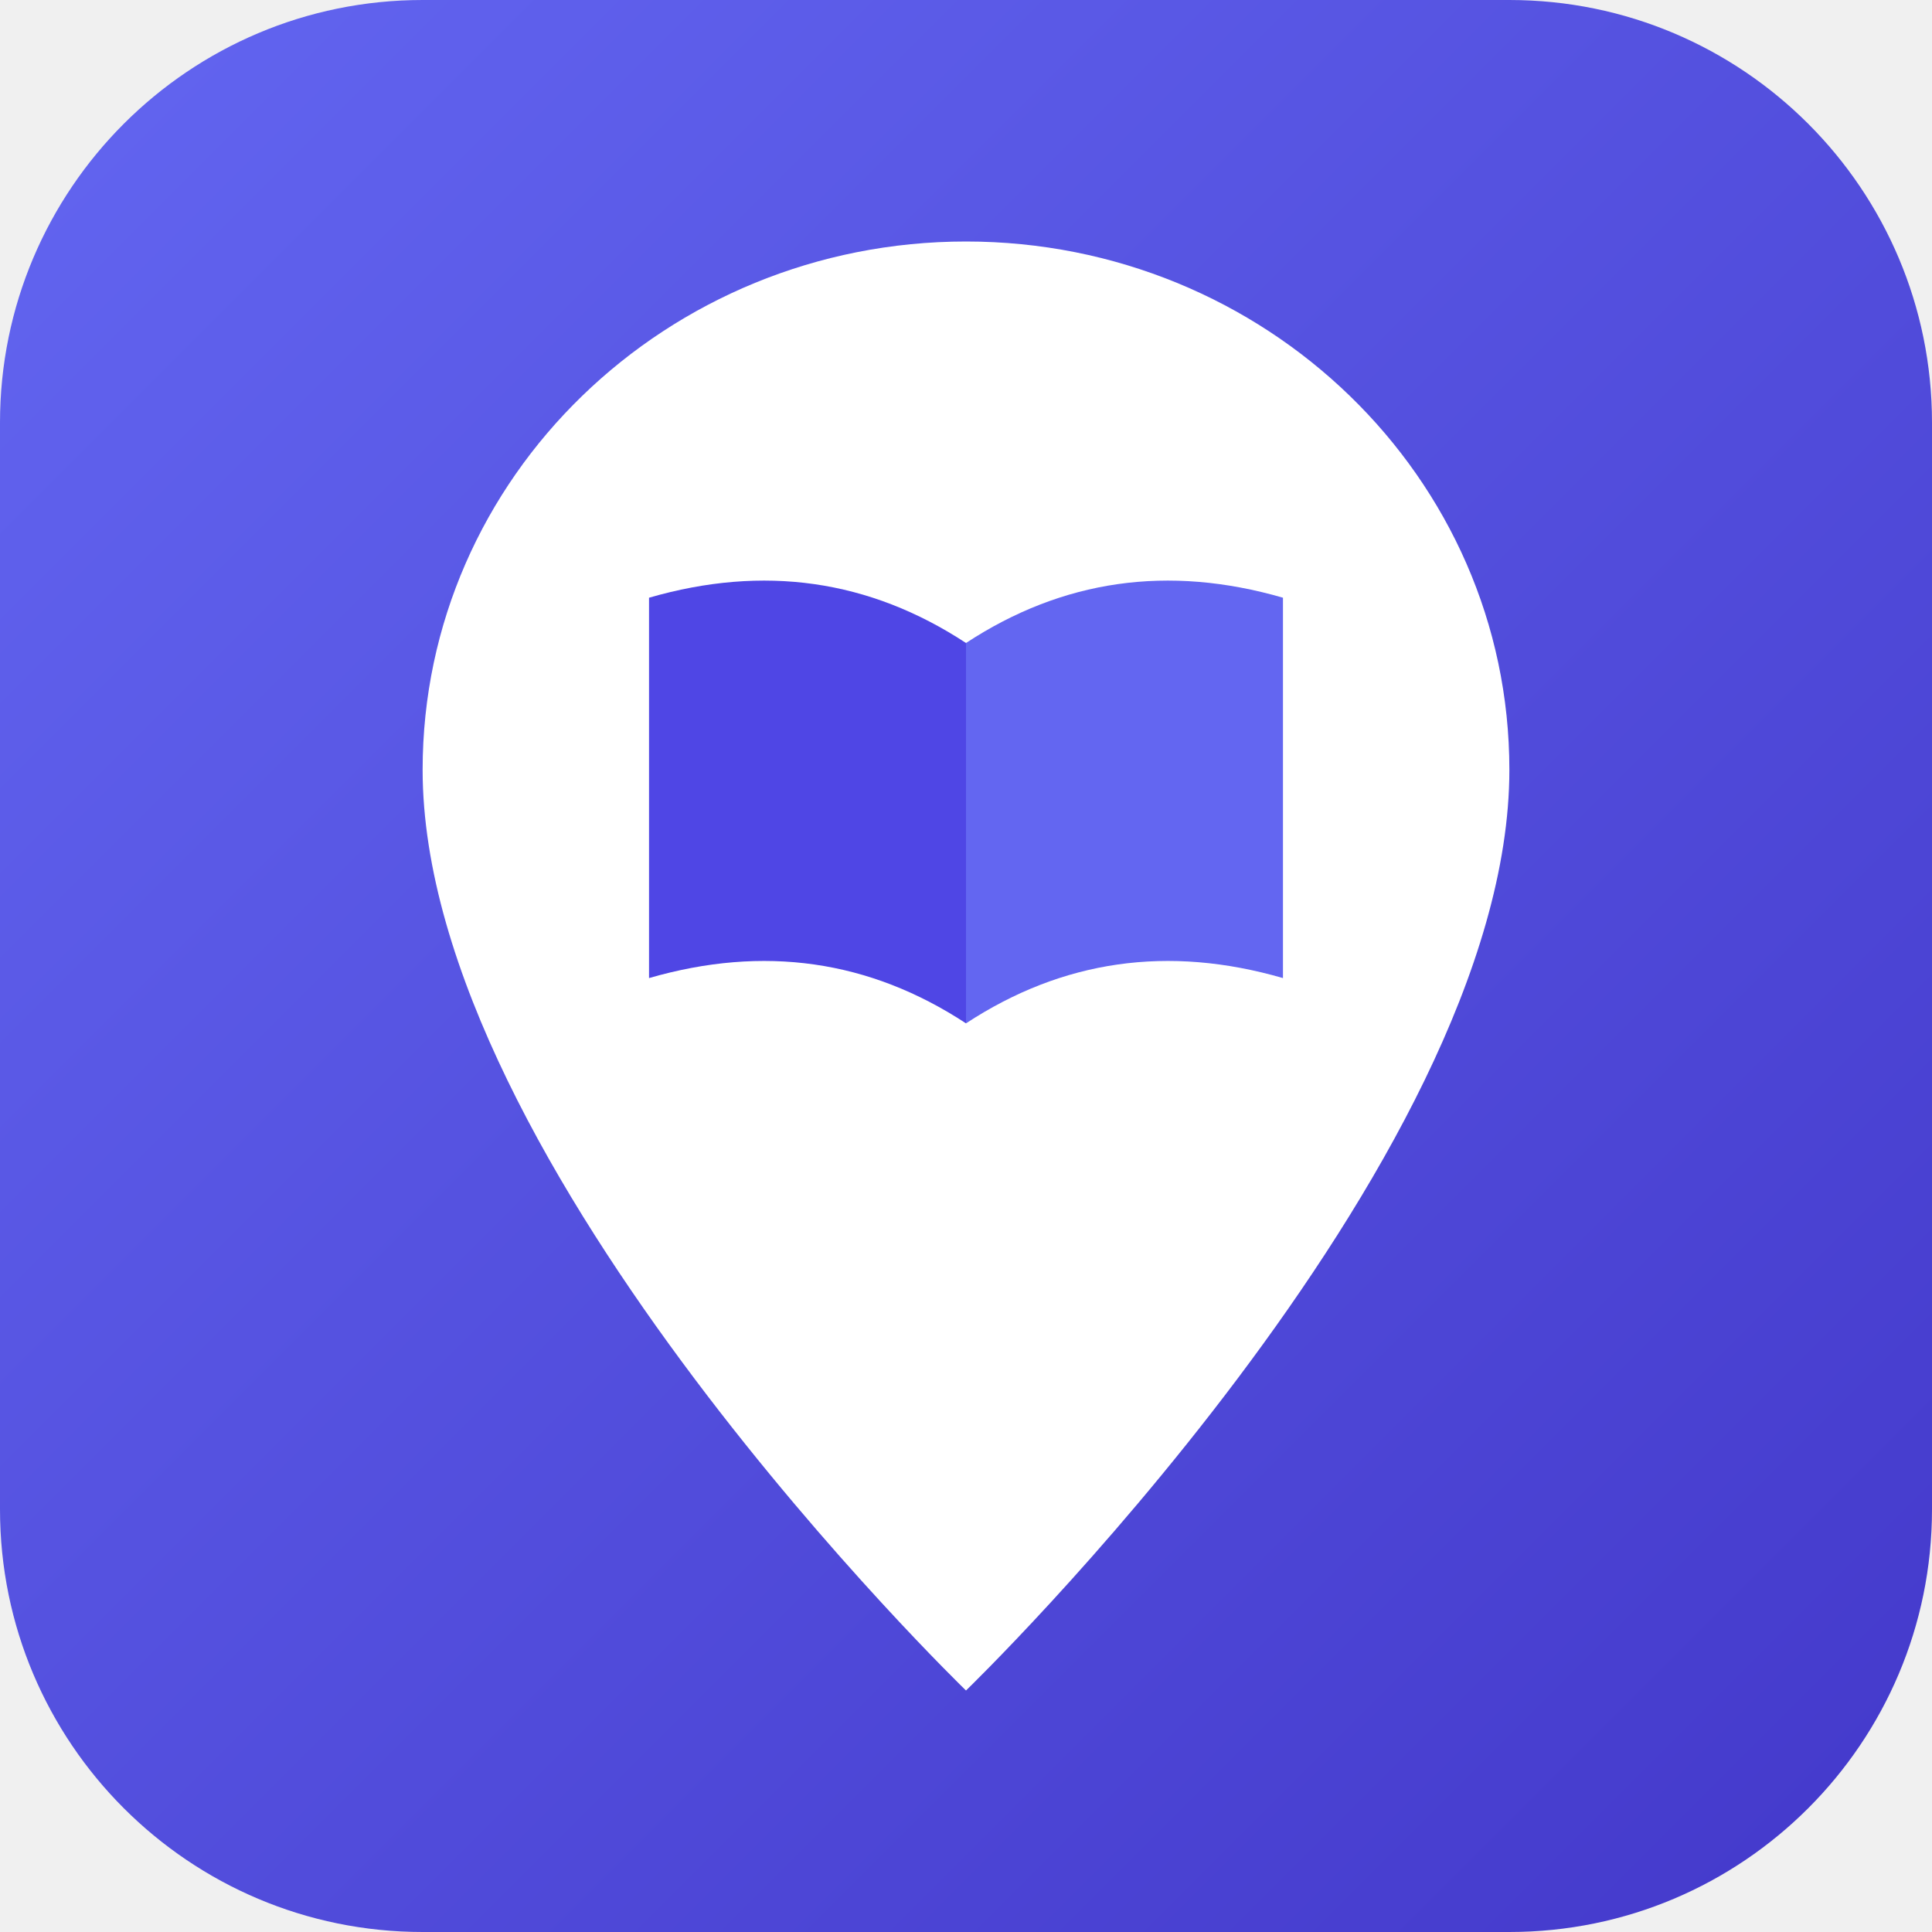
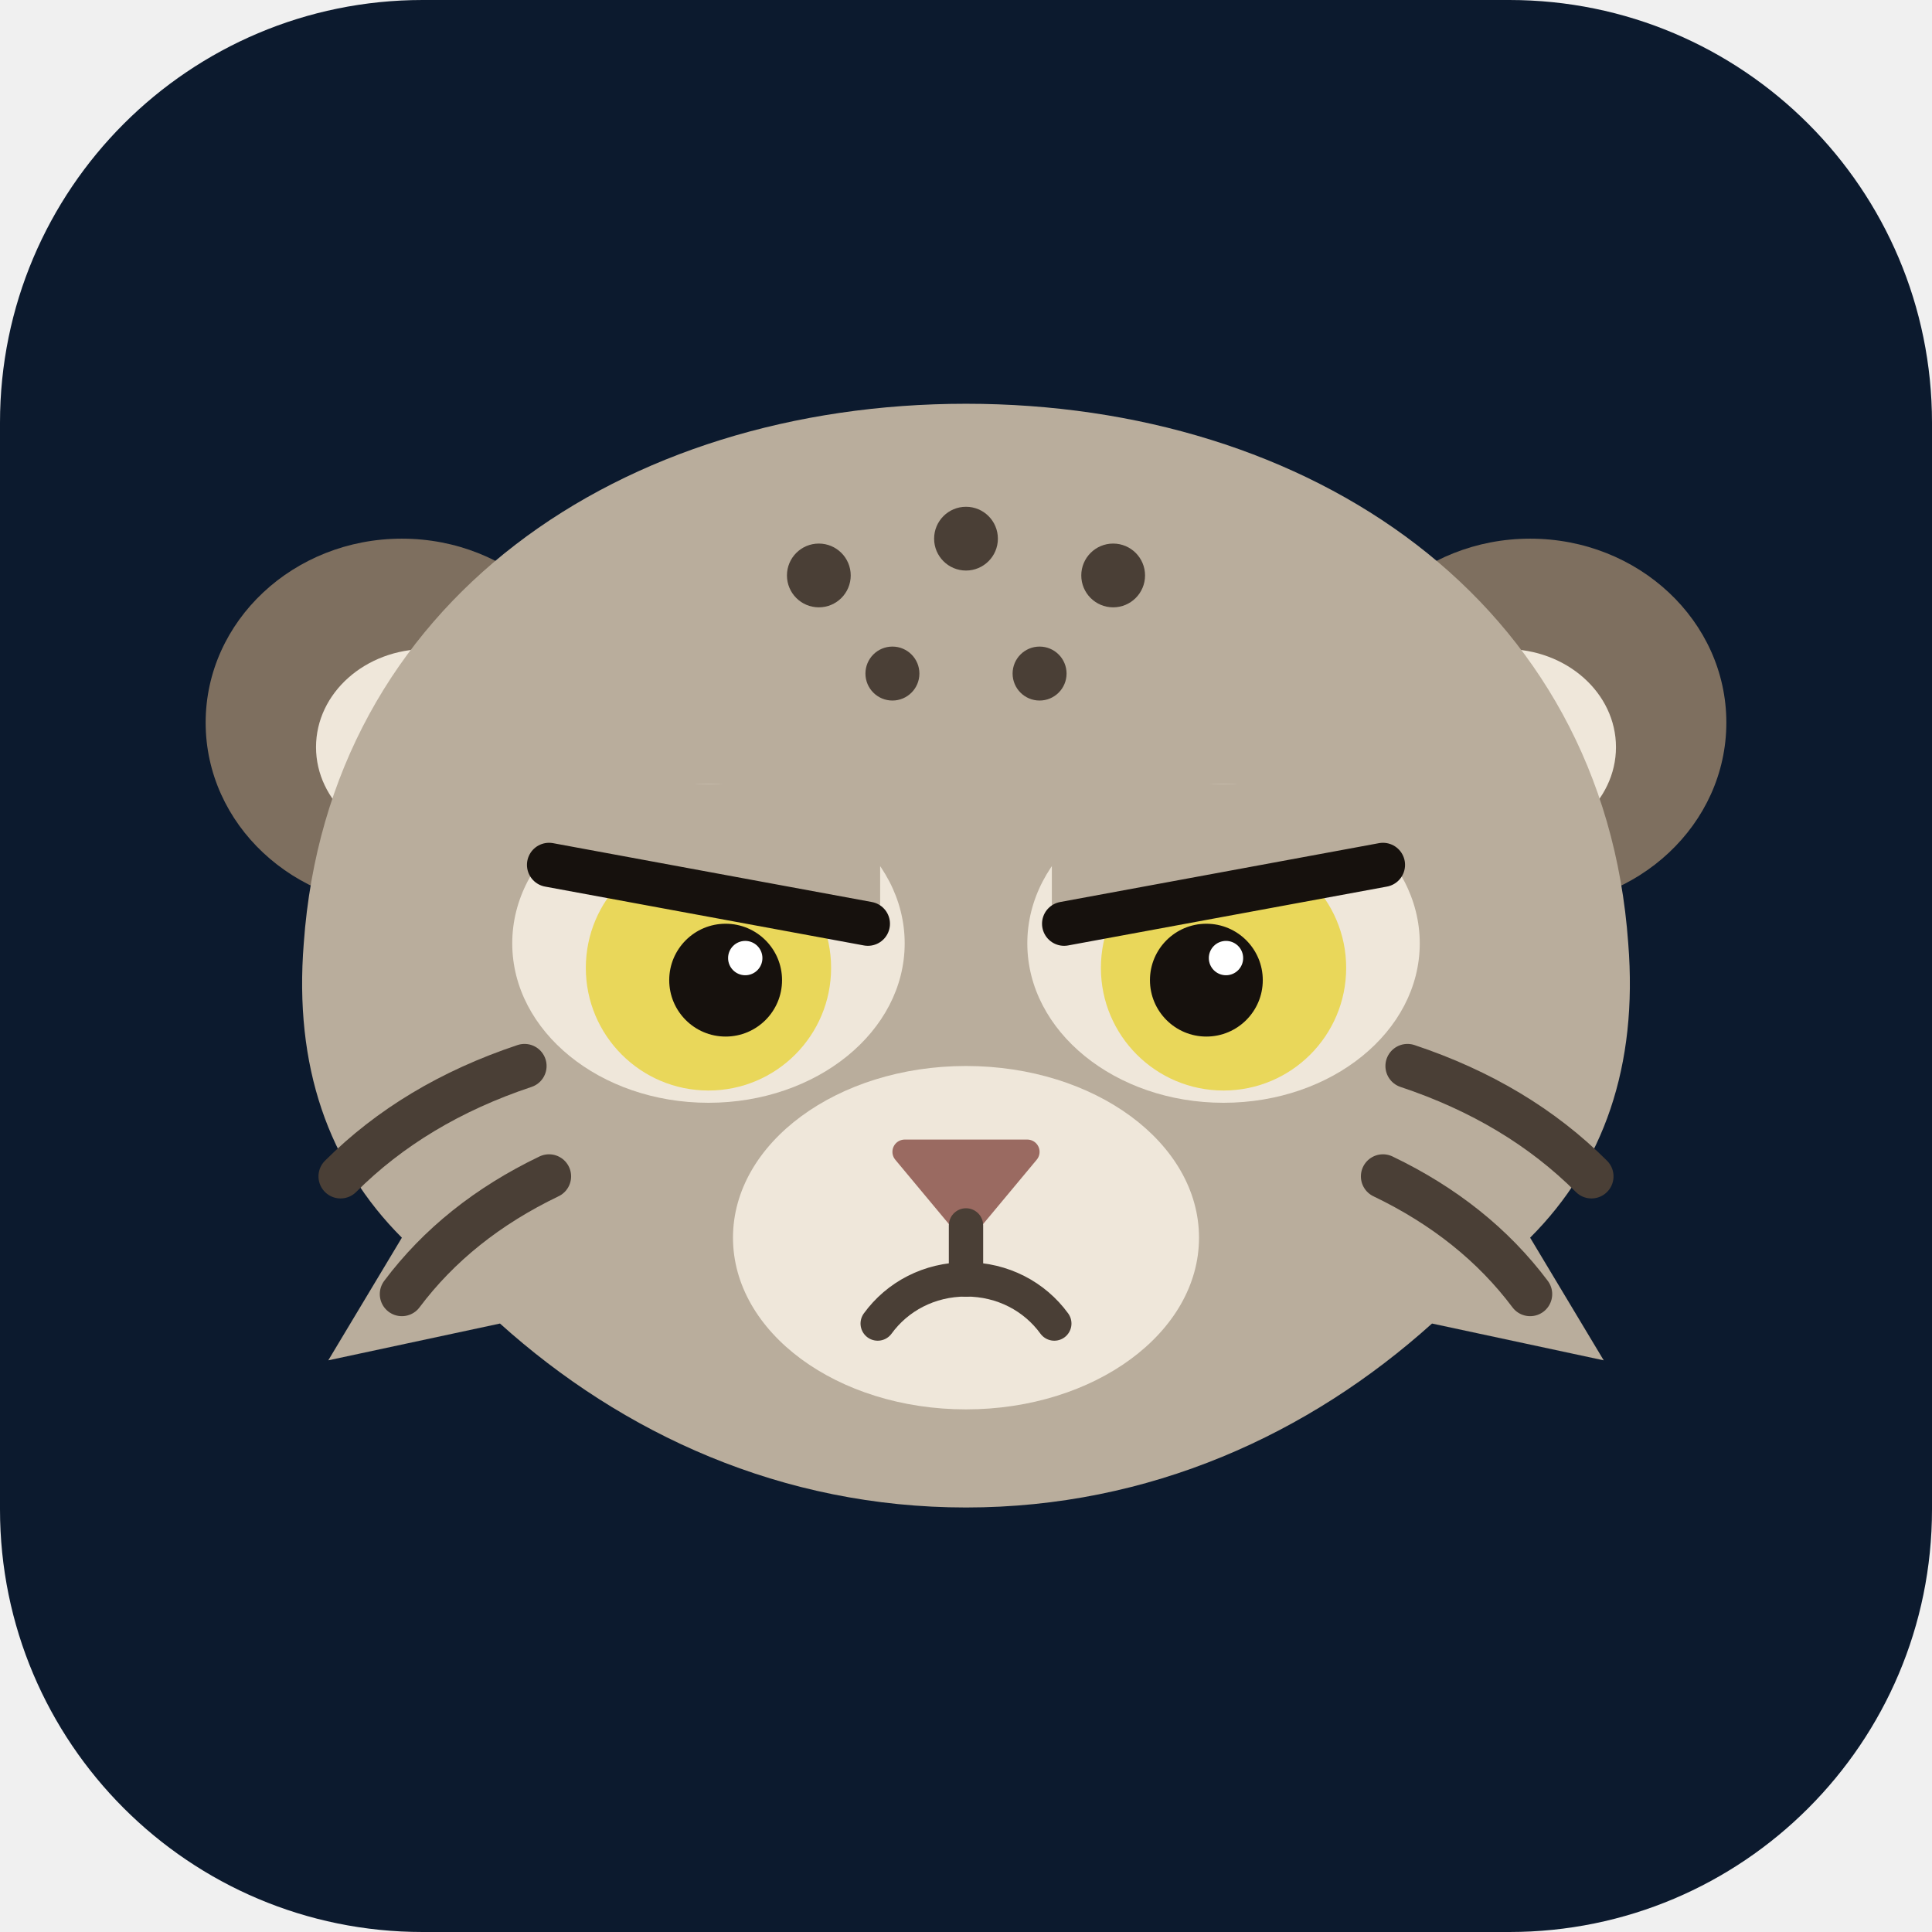
<svg xmlns="http://www.w3.org/2000/svg" viewBox="0 0 64 64">
-   <defs>
-     <linearGradient id="bg" x1="0" y1="0" x2="1" y2="1">
-       <stop offset="0" stop-color="#6366f1" />
-       <stop offset="1" stop-color="#4338ca" />
-     </linearGradient>
-   </defs>
-   <rect width="64" height="64" rx="14" fill="url(#bg)" />
-   <path d="M32 8C22.1 8 14 15.8 14 25.5 14 38.6 32 56 32 56s18-17.4 18-30.5C50 15.8 41.9 8 32 8z" fill="#fff" />
-   <path d="M21.5 19.8c3.8-1.1 7.3-.6 10.5 1.5v12.6c-3.2-2.1-6.7-2.6-10.5-1.5z" fill="#4f46e5" />
-   <path d="M42.5 19.8c-3.8-1.1-7.3-.6-10.5 1.5v12.6c3.2-2.1 6.7-2.6 10.5-1.5z" fill="#6366f1" />
+   <rect width="64" height="64" rx="14" fill="#0c1a2e" />
+   <g transform="translate(6 8.500) scale(0.8125)">
+     <g>
+       <ellipse cx="9" cy="19" rx="8" ry="7.5" fill="#7e6f5f" />
+       <ellipse cx="55" cy="19" rx="8" ry="7.5" fill="#7e6f5f" />
+       <ellipse cx="10" cy="20" rx="4.5" ry="4" fill="#efe7da" />
+       <ellipse cx="54" cy="20" rx="4.5" ry="4" fill="#efe7da" />
+       <path d="M32 6c14 0 26 8 27 22 .4 5-1 9-4 12l3 5-7-1.5C46 48 39.500 51 32 51s-14-3-19-7.500L6 45l3-5c-3-3-4.400-7-4-12C6 14 18 6 32 6Z" fill="#b9ad9c" />
+       <g fill="#4a3f36">
+         <circle cx="26" cy="13" r="1.3" />
+         <circle cx="32" cy="11.500" r="1.3" />
+         <circle cx="38" cy="13" r="1.3" />
+         <circle cx="29" cy="17" r="1.1" />
+         <circle cx="35" cy="17" r="1.1" />
+       </g>
+       <g fill="none" stroke="#4a3f36" stroke-width="1.8" stroke-linecap="round">
+         <path d="M14 33c-3 1-5.500 2.500-7.500 4.500" />
+         <path d="M15 37.500c-2.500 1.200-4.500 2.800-6 4.800" />
+         <path d="M50 33c3 1 5.500 2.500 7.500 4.500" />
+         <path d="M49 37.500c2.500 1.200 4.500 2.800 6 4.800" />
+       </g>
+       <ellipse cx="21.500" cy="28" rx="8" ry="6.500" fill="#efe7da" />
+       <ellipse cx="42.500" cy="28" rx="8" ry="6.500" fill="#efe7da" />
+       <ellipse cx="32" cy="40" rx="9.500" ry="7" fill="#efe7da" />
+       <circle cx="21.500" cy="29" r="5" fill="#e9d75a" />
+       <circle cx="42.500" cy="29" r="5" fill="#e9d75a" />
+       <circle cx="22.200" cy="29.500" r="2.300" fill="#16110d" />
+       <circle cx="41.800" cy="29.500" r="2.300" fill="#16110d" />
+       <circle cx="23" cy="28.600" r="0.700" fill="#fff" />
+       <circle cx="42.600" cy="28.600" r="0.700" fill="#fff" />
+       <path d="M14.500 24.500 28.500 27v-5.500h-14Z" fill="#b9ad9c" />
+       <path d="M49.500 24.500 35.500 27v-5.500h14Z" fill="#b9ad9c" />
+       <g fill="none" stroke="#16110d" stroke-width="1.8" stroke-linecap="round">
+         <path d="M15 24.800 28 27.200" />
+         <path d="M49 24.800 36 27.200" />
+       </g>
+       <path d="M29.500 36.500h5l-2.500 3Z" fill="#9a6a61" stroke="#9a6a61" stroke-width="1" stroke-linejoin="round" />
+       <g fill="none" stroke="#4a3f36" stroke-width="1.400" stroke-linecap="round">
+         <path d="M32 39.500v2.200" />
+         <path d="M32 41.700c-1.500 0-2.800.700-3.600 1.800" />
+         <path d="M32 41.700c1.500 0 2.800.700 3.600 1.800" />
+       </g>
+     </g>
+   </g>
</svg>
